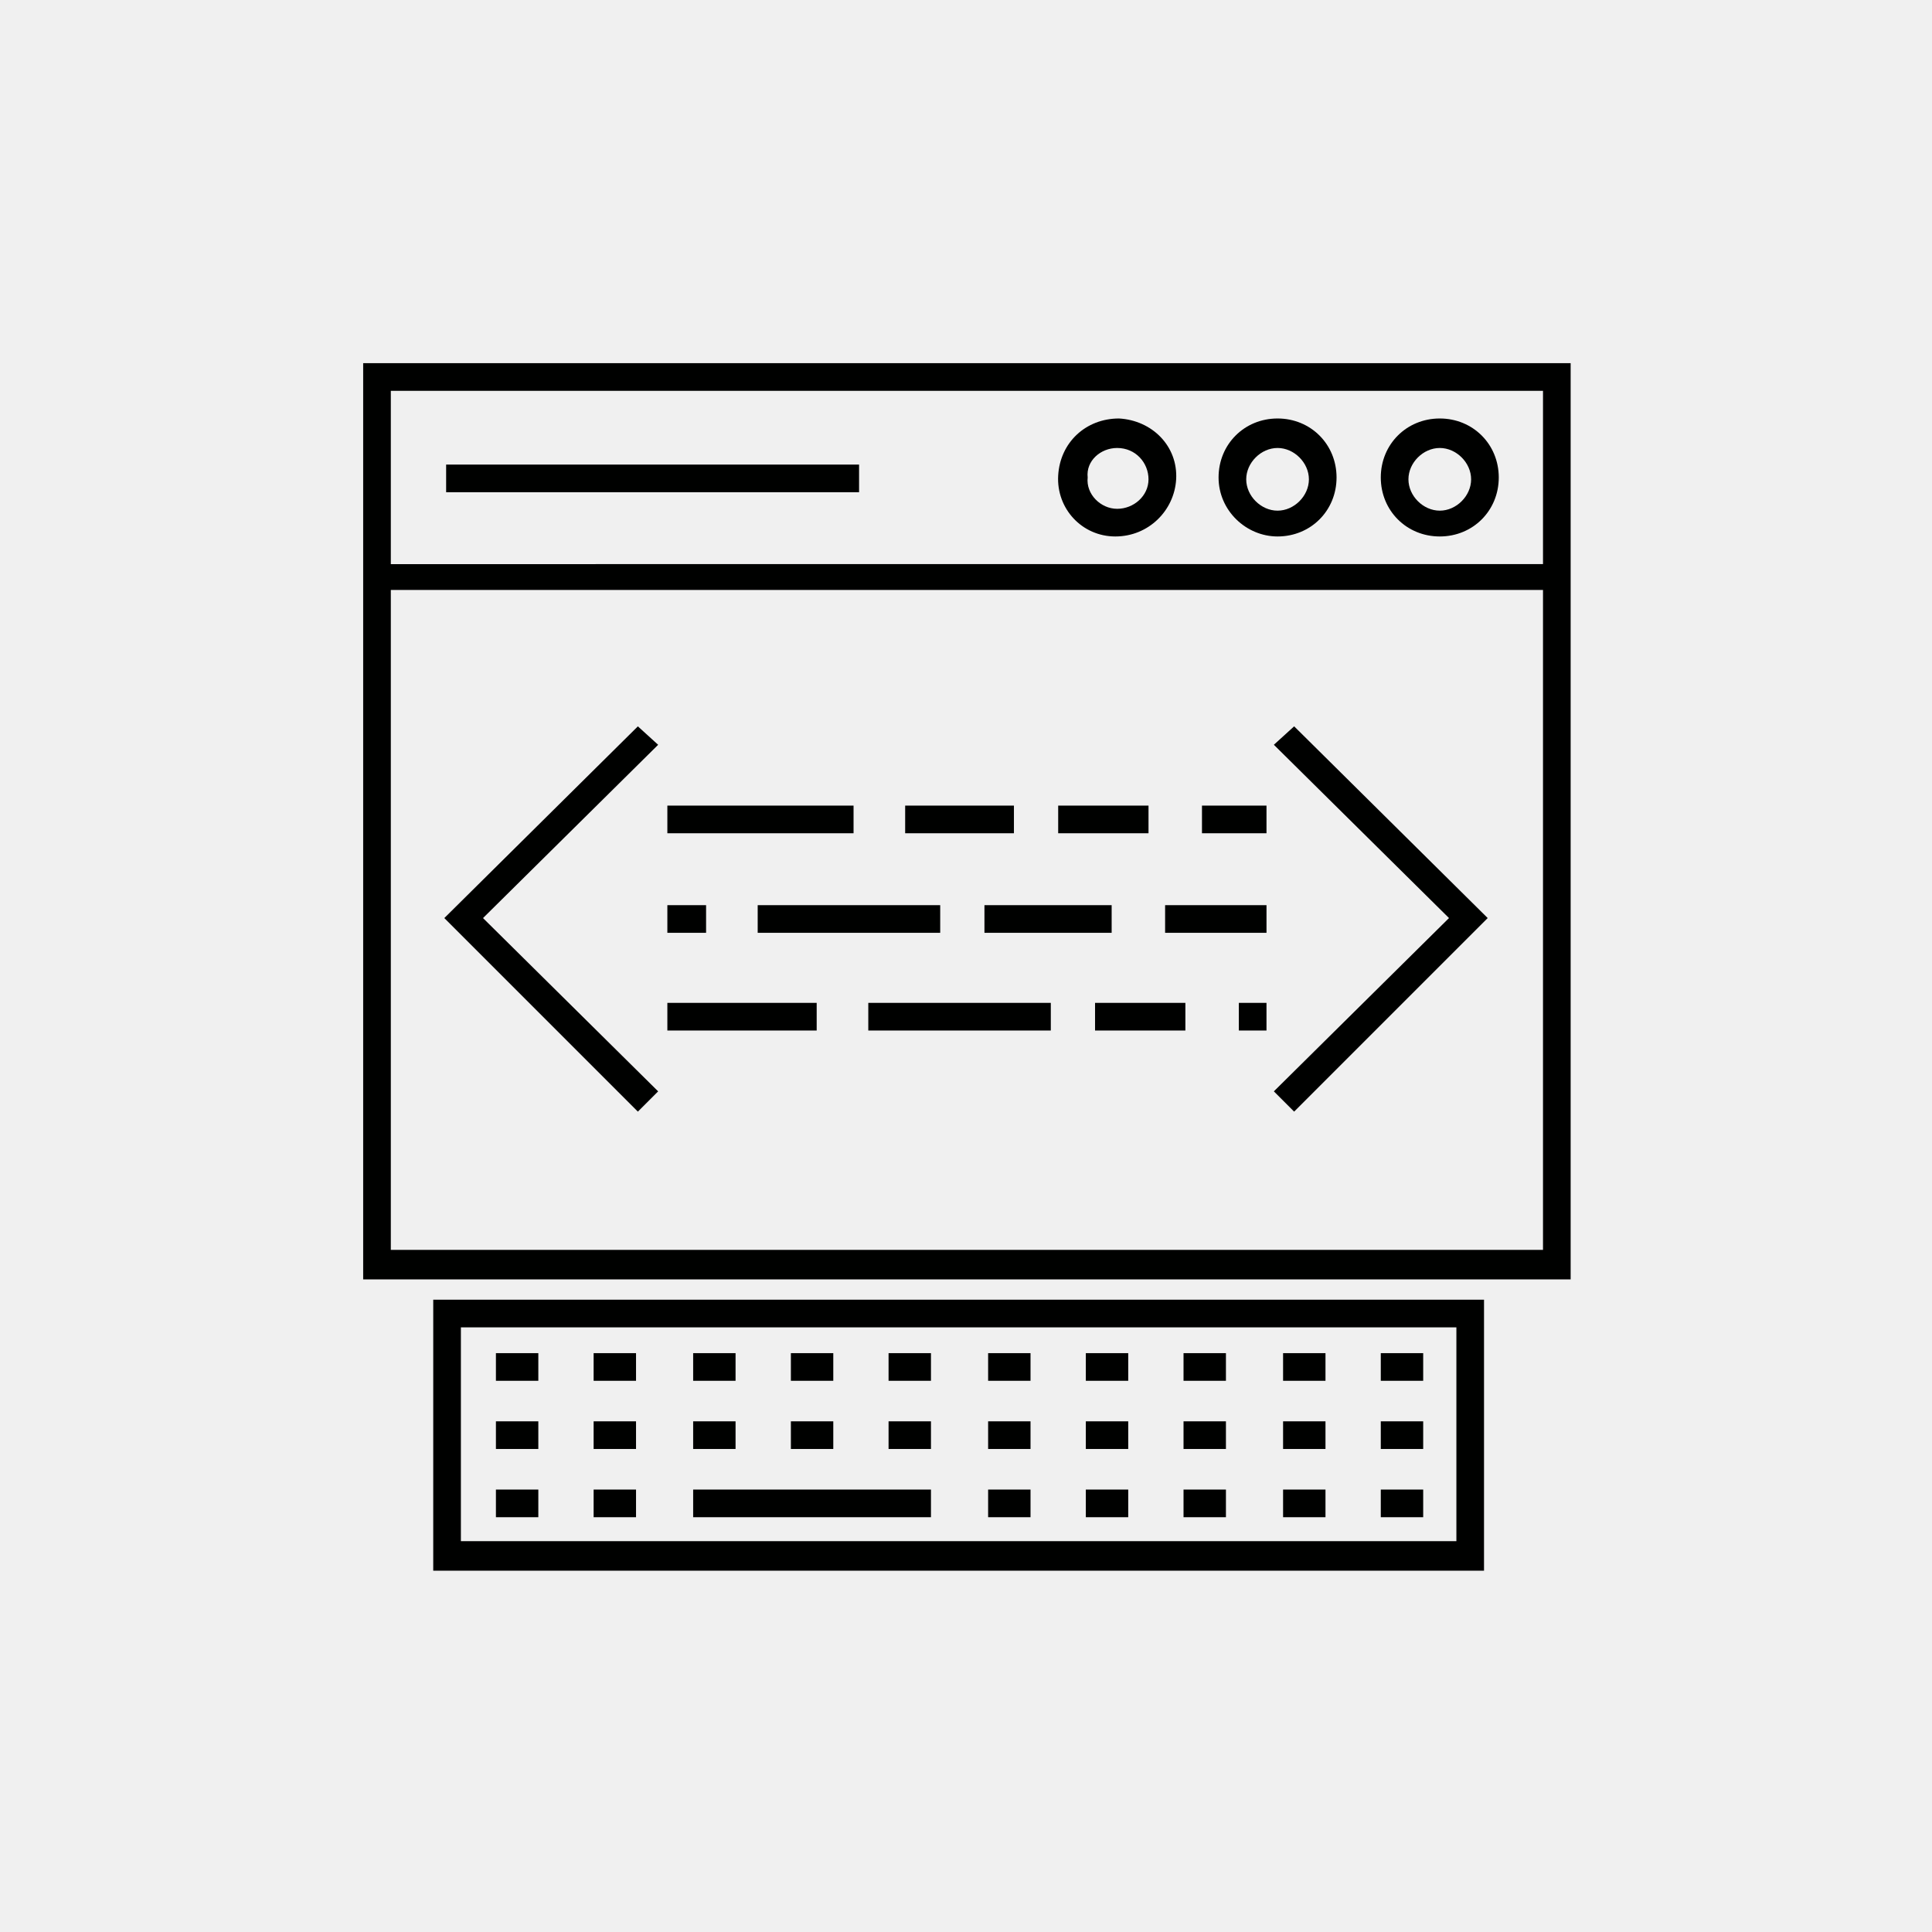
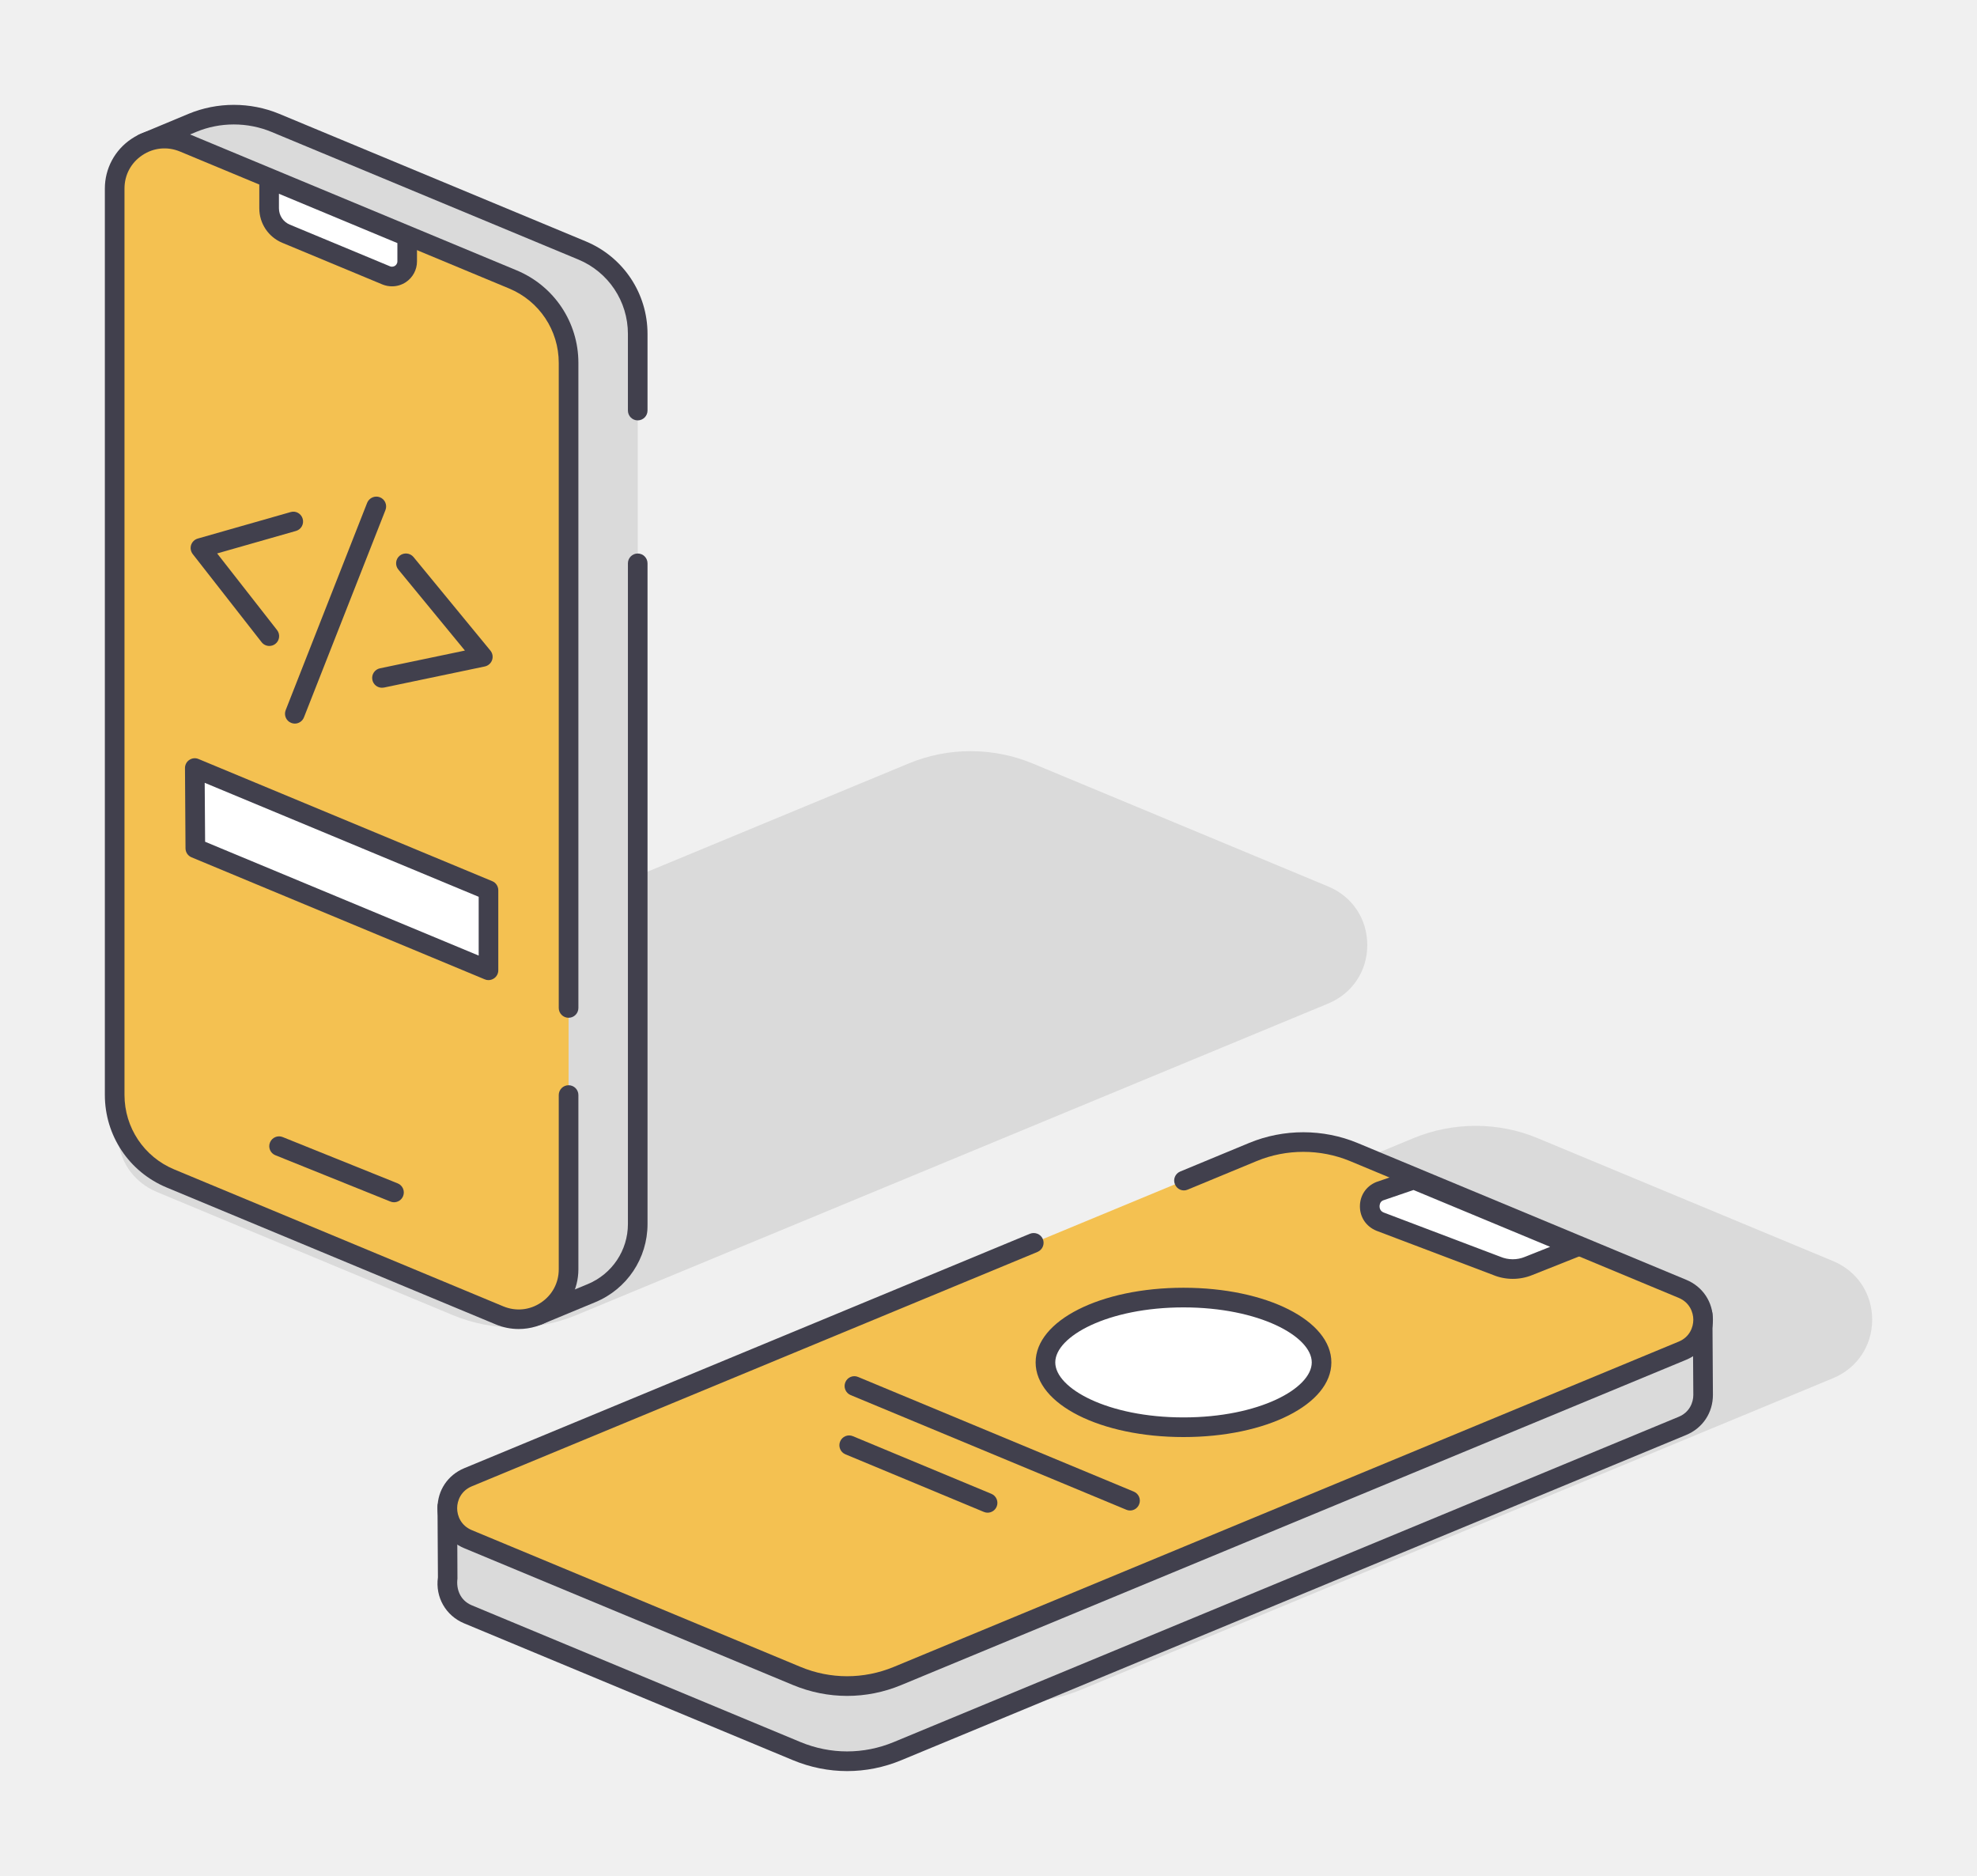
- <svg xmlns="http://www.w3.org/2000/svg" width="752pt" height="752pt" version="1.1" viewBox="0 0 752 752">
-   <g fill="#000100">
-     <path d="m141.36 141.36v356.62h469.99v-356.62zm459.23 10.762v67.449l-448.47 0.004v-67.453zm-448.47 335.1v-257.6h448.47v256.88h-448.47z" />
-     <path d="m560.41 208.81c12.914 0 22.961-10.047 22.961-22.961 0-12.914-10.047-22.961-22.961-22.961-12.914 0-22.961 10.047-22.961 22.961 0 12.914 10.047 22.961 22.961 22.961zm0-34.441c6.457 0 12.199 5.742 12.199 12.199 0 6.457-5.742 12.199-12.199 12.199-6.457-0.004-12.199-5.742-12.199-12.199 0-6.461 5.742-12.199 12.199-12.199z" />
-     <path d="m497.27 208.81c12.914 0 22.961-10.047 22.961-22.961 0-12.914-10.047-22.961-22.961-22.961s-22.961 10.047-22.961 22.961c0 12.914 10.766 22.961 22.961 22.961zm0-34.441c6.457 0 12.199 5.742 12.199 12.199 0 6.457-5.742 12.199-12.199 12.199s-12.199-5.742-12.199-12.199c0.004-6.461 5.742-12.199 12.199-12.199z" />
-     <path d="m434.12 208.81c12.914 0 22.961-10.047 23.68-22.242 0.719-12.914-9.328-22.961-22.242-23.68-12.914 0-22.961 9.328-23.68 22.242-0.719 12.918 9.328 23.68 22.242 23.68zm0.719-34.441c7.176 0 12.199 5.742 12.199 12.199 0 6.457-5.742 11.48-12.199 11.48-6.457 0-12.199-5.742-11.48-12.199-0.719-6.457 5.023-11.48 11.48-11.48z" />
-     <path d="m173.65 180.83h160.73v10.762h-160.73z" />
-     <path d="m248.28 282.72-75.34 74.625 75.34 75.344 7.894-7.894-68.168-67.449 68.168-67.449z" />
-     <path d="m495.83 289.89 68.168 67.449-68.168 67.449 7.894 7.894 75.34-75.344-75.34-74.625z" />
-     <path d="m259.76 313.57h72.473v10.762h-72.473z" />
-     <path d="m352.32 313.57h42.336v10.762h-42.336z" />
-     <path d="m411.88 313.57h35.16v10.762h-35.16z" />
-     <path d="m467.85 313.57h25.113v10.762h-25.113z" />
-     <path d="m259.76 352.32h15.07v10.762h-15.07z" />
-     <path d="m294.92 352.32h71.039v10.762h-71.039z" />
-     <path d="m383.18 352.32h49.512v10.762h-49.512z" />
-     <path d="m453.5 352.32h39.465v10.762h-39.465z" />
-     <path d="m259.76 390.35h58.121v10.762h-58.121z" />
-     <path d="m337.97 390.35h71.039v10.762h-71.039z" />
-     <path d="m426.23 390.35h35.16v10.762h-35.16z" />
-     <path d="m482.2 390.35h10.762v10.762h-10.762z" />
-     <path d="m168.63 611.36h409l0.004-105.48h-409zm10.766-94.715h387.48v83.234h-387.48z" />
-     <path d="m193.03 526.69h16.504v10.762h-16.504z" />
-     <path d="m231.06 526.69h16.504v10.762h-16.504z" />
-     <path d="m269.8 526.69h16.504v10.762h-16.504z" />
-     <path d="m307.84 526.69h16.504v10.762h-16.504z" />
-     <path d="m345.86 526.69h16.504v10.762h-16.504z" />
-     <path d="m384.61 526.69h16.504v10.762h-16.504z" />
-     <path d="m422.64 526.69h16.504v10.762h-16.504z" />
-     <path d="m460.67 526.69h16.504v10.762h-16.504z" />
-     <path d="m499.42 526.69h16.504v10.762h-16.504z" />
-     <path d="m537.45 526.69h16.504v10.762h-16.504z" />
-     <path d="m193.03 553.23h16.504v10.762h-16.504z" />
-     <path d="m231.06 553.23h16.504v10.762h-16.504z" />
-     <path d="m269.8 553.23h16.504v10.762h-16.504z" />
-     <path d="m307.84 553.23h16.504v10.762h-16.504z" />
-     <path d="m345.86 553.23h16.504v10.762h-16.504z" />
-     <path d="m384.61 553.23h16.504v10.762h-16.504z" />
-     <path d="m422.64 553.23h16.504v10.762h-16.504z" />
-     <path d="m460.67 553.23h16.504v10.762h-16.504z" />
-     <path d="m499.42 553.23h16.504v10.762h-16.504z" />
-     <path d="m537.45 553.23h16.504v10.762h-16.504z" />
-     <path d="m193.03 579.79h16.504v10.762h-16.504z" />
-     <path d="m231.06 579.79h16.504v10.762h-16.504z" />
-     <path d="m269.8 579.79h92.562v10.762h-92.562z" />
-     <path d="m384.61 579.79h16.504v10.762h-16.504z" />
-     <path d="m422.64 579.79h16.504v10.762h-16.504z" />
-     <path d="m460.67 579.79h16.504v10.762h-16.504z" />
-     <path d="m499.42 579.79h16.504v10.762h-16.504z" />
-     <path d="m537.45 579.79h16.504v10.762h-16.504z" />
+ <svg xmlns="http://www.w3.org/2000/svg" width="18.855mm" height="17.889mm" viewBox="0 0 18.855 17.889" version="1.1" id="svg8037">
+   <defs id="defs8031" />
+   <g id="layer1" transform="translate(-94.43788,-63.06327)">
+     <g id="g14298" transform="matrix(0.3527778,0,0,-0.3527778,-14.31503,120.4687)">
+       <g id="g1564" transform="translate(345.2395,137.1769)">
+         <path d="M 0,0 C 0,0.707 -0.403,1.312 -1.055,1.584 L -9.048,4.91 c -1.063,0.441 -2.282,0.444 -3.344,0.002 L -32.719,-3.51 c -0.652,-0.271 -1.057,-0.877 -1.057,-1.582 -10e-4,-0.704 0.403,-1.31 1.054,-1.582 L -24.728,-10 c 0.54,-0.225 1.107,-0.335 1.674,-0.335 0.566,0 1.131,0.11 1.67,0.333 L -1.057,-1.58 C -0.406,-1.31 0,-0.704 0,0" style="fill:#dadada;fill-opacity:1;fill-rule:nonzero;stroke:none" id="path1566" />
+       </g>
+       <g id="g1568" transform="translate(322.8244,127.1706)">
+         <path d="m 0,0 1.443,0.598 c 0.756,0.313 1.249,1.051 1.249,1.869 v 15.512 6.477 2.071 c 0,0.987 -0.594,1.877 -1.506,2.257 l -8.289,3.447 c -0.72,0.3 -1.531,0.299 -2.251,-0.002 L -10.67,31.68" style="fill:#dadada;fill-opacity:1;fill-rule:nonzero;stroke:none" id="path1570" />
+       </g>
+       <g id="g1572" transform="translate(325.5163,151.3605)">
+         <path d="m 0,0 c -0.146,0 -0.265,0.119 -0.265,0.266 v 2.071 c 0,0.883 -0.527,1.673 -1.342,2.012 l -8.289,3.447 c -0.65,0.271 -1.397,0.272 -2.047,-0.001 L -13.26,7.246 c -0.134,-0.059 -0.29,0.006 -0.347,0.142 -0.056,0.135 0.007,0.291 0.143,0.347 l 1.317,0.55 c 0.779,0.325 1.674,0.325 2.454,0.002 L -1.404,4.839 C -0.39,4.417 0.265,3.436 0.265,2.337 V 0.266 C 0.265,0.119 0.146,0 0,0" style="fill:#41404d;fill-opacity:1;fill-rule:nonzero;stroke:none" id="path1574" />
+       </g>
+       <g id="g1576" transform="translate(322.8244,126.9059)">
+         <path d="m 0,0 c -0.104,0 -0.203,0.061 -0.245,0.164 -0.056,0.135 0.008,0.29 0.143,0.347 L 1.341,1.107 C 2,1.381 2.427,2.019 2.427,2.731 v 17.86 c 0,0.146 0.118,0.265 0.265,0.265 0.146,0 0.265,-0.119 0.265,-0.265 V 2.731 C 2.957,1.803 2.403,0.974 1.544,0.618 L 0.102,0.02 C 0.068,0.006 0.034,0 0,0" style="fill:#41404d;fill-opacity:1;fill-rule:nonzero;stroke:none" id="path1578" />
+       </g>
+       <g id="g1580" transform="translate(323.6472,128.4138)">
+         <path d="m 0,0 c 0,-0.963 -0.979,-1.616 -1.868,-1.246 l -8.898,3.702 c -0.911,0.379 -1.505,1.27 -1.505,2.257 v 24.501 c 0,0.962 0.979,1.615 1.868,1.245 l 8.898,-3.702 C -0.594,26.378 0,25.488 0,24.5 Z" style="fill:#f4c151;fill-opacity:1;fill-rule:nonzero;stroke:none" id="path1582" />
+       </g>
+       <g id="g1584" transform="translate(322.2986,126.799)">
+         <path d="m 0,0 c -0.21,0 -0.421,0.041 -0.621,0.125 l -8.898,3.701 c -1.014,0.422 -1.669,1.403 -1.669,2.502 v 24.501 c 0,0.54 0.269,1.042 0.719,1.342 0.45,0.301 1.017,0.355 1.516,0.148 l 8.898,-3.702 C 0.959,28.195 1.614,27.212 1.614,26.115 V 8.678 c 0,-0.146 -0.119,-0.265 -0.265,-0.265 -0.147,0 -0.266,0.119 -0.266,0.265 v 17.437 c 0,0.883 -0.526,1.673 -1.342,2.012 l -8.898,3.702 c -0.34,0.141 -0.712,0.105 -1.018,-0.099 -0.306,-0.204 -0.482,-0.533 -0.482,-0.901 V 6.328 c 0,-0.883 0.527,-1.673 1.342,-2.013 l 8.898,-3.702 c 0.34,-0.141 0.712,-0.105 1.018,0.1 0.306,0.204 0.482,0.533 0.482,0.902 v 4.71 c 0,0.146 0.119,0.265 0.266,0.265 0.146,0 0.265,-0.119 0.265,-0.265 V 1.615 C 1.614,1.074 1.345,0.571 0.896,0.271 0.625,0.091 0.314,0 0,0" style="fill:#41404d;fill-opacity:1;fill-rule:nonzero;stroke:none" id="path1586" />
+       </g>
+       <g id="g1588" transform="translate(315.5515,157.884)">
+         <path d="m 0,0 3.732,-1.553 v -0.672 c 0,-0.292 -0.297,-0.491 -0.567,-0.379 L 0.458,-1.478 C 0.181,-1.362 0,-1.091 0,-0.791 Z" style="fill:#ffffff;fill-opacity:1;fill-rule:nonzero;stroke:none" id="path1590" />
+       </g>
+       <g id="g1592" transform="translate(315.8171,157.486)">
+         <path d="M 0,0 V -0.393 C 0,-0.587 0.115,-0.76 0.294,-0.834 L 3.001,-1.96 c 0.062,-0.027 0.116,0 0.136,0.013 0.019,0.012 0.065,0.051 0.065,0.12 v 0.494 z m 3.057,-2.502 c -0.088,0 -0.176,0.017 -0.26,0.051 L 0.09,-1.325 c -0.377,0.158 -0.621,0.523 -0.621,0.932 v 0.791 c 0,0.088 0.045,0.171 0.118,0.221 0.074,0.048 0.168,0.057 0.249,0.024 L 3.569,-0.91 C 3.668,-0.952 3.732,-1.048 3.732,-1.155 V -1.827 C 3.732,-2.053 3.62,-2.263 3.431,-2.389 3.318,-2.464 3.188,-2.502 3.057,-2.502" style="fill:#41404d;fill-opacity:1;fill-rule:nonzero;stroke:none" id="path1594" />
+       </g>
+       <g id="g1596" transform="translate(318.9275,130.2253)">
+         <path d="m 0,0 c -0.033,0 -0.067,0.006 -0.099,0.02 l -3.107,1.251 c -0.136,0.053 -0.202,0.208 -0.147,0.344 0.054,0.136 0.211,0.203 0.345,0.147 L 0.099,0.511 C 0.235,0.457 0.301,0.302 0.246,0.166 0.205,0.063 0.105,0 0,0" style="fill:#41404d;fill-opacity:1;fill-rule:nonzero;stroke:none" id="path1598" />
+       </g>
+       <g id="g1600" transform="translate(315.5573,145.2629)">
+         <path d="m 0,0 c -0.079,0 -0.157,0.035 -0.209,0.102 l -1.862,2.382 c -0.054,0.07 -0.071,0.162 -0.044,0.246 0.028,0.083 0.095,0.149 0.18,0.173 l 2.51,0.716 C 0.714,3.662 0.862,3.578 0.902,3.437 0.942,3.295 0.861,3.149 0.72,3.109 L -1.411,2.501 0.209,0.429 C 0.299,0.313 0.279,0.146 0.163,0.056 0.115,0.019 0.058,0 0,0" style="fill:#41404d;fill-opacity:1;fill-rule:nonzero;stroke:none" id="path1602" />
+       </g>
+       <g id="g1604" transform="translate(316.2458,143.1642)">
+         <path d="M 0,0 C -0.032,0 -0.065,0.006 -0.097,0.019 -0.233,0.072 -0.3,0.226 -0.247,0.363 L 1.956,5.968 C 2.011,6.103 2.165,6.171 2.3,6.118 2.437,6.065 2.504,5.91 2.451,5.773 L 0.247,0.168 C 0.206,0.064 0.106,0 0,0" style="fill:#41404d;fill-opacity:1;fill-rule:nonzero;stroke:none" id="path1606" />
+       </g>
+       <g id="g1608" transform="translate(318.6018,144.1335)">
+         <path d="m 0,0 c -0.123,0 -0.233,0.086 -0.259,0.211 -0.03,0.143 0.062,0.284 0.205,0.314 l 2.297,0.48 -1.8,2.19 C 0.35,3.309 0.366,3.476 0.479,3.569 0.592,3.661 0.759,3.646 0.853,3.533 L 2.932,1.004 C 2.991,0.932 3.008,0.835 2.977,0.747 2.946,0.66 2.872,0.595 2.781,0.575 L 0.055,0.005 C 0.037,0.002 0.019,0 0,0" style="fill:#41404d;fill-opacity:1;fill-rule:nonzero;stroke:none" id="path1610" />
+       </g>
+       <g id="g1612" transform="translate(313.5417,141.9626)">
+         <path d="M 0,0 7.94,-3.303 V -5.467 L 0.015,-2.169 Z" style="fill:#ffffff;fill-opacity:1;fill-rule:nonzero;stroke:none" id="path1614" />
+       </g>
+       <g id="g1616" transform="translate(313.821,139.9704)">
+         <path d="m 0,0 7.396,-3.077 v 1.589 l -7.407,3.081 z m 7.661,-3.74 c -0.035,0 -0.069,0.006 -0.102,0.021 l -7.925,3.298 c -0.098,0.04 -0.163,0.135 -0.164,0.242 L -0.544,1.99 c -0.001,0.089 0.043,0.173 0.116,0.221 0.075,0.051 0.168,0.061 0.251,0.025 l 7.94,-3.302 c 0.099,-0.04 0.163,-0.138 0.163,-0.245 v -2.164 c 0,-0.089 -0.044,-0.171 -0.118,-0.22 C 7.764,-3.724 7.713,-3.74 7.661,-3.74" style="fill:#41404d;fill-opacity:1;fill-rule:nonzero;stroke:none" id="path1618" />
+       </g>
+       <g id="g1620" transform="translate(357.8342,128.6349)">
+         <path d="m 0,0 -7.994,3.325 c -1.06,0.442 -2.278,0.44 -3.343,0.002 l -20.328,-8.422 c -0.651,-0.271 -1.056,-0.877 -1.057,-1.582 0,-0.704 0.404,-1.311 1.055,-1.582 l 7.993,-3.326 c 0.54,-0.224 1.107,-0.337 1.674,-0.337 0.565,0 1.131,0.113 1.67,0.336 l 20.328,8.421 c 0.651,0.27 1.056,0.876 1.057,1.58 C 1.055,-0.878 0.651,-0.272 0,0" style="fill:#dadada;fill-opacity:1;fill-rule:nonzero;stroke:none" id="path1622" />
+       </g>
+       <g id="g1624" transform="translate(320.3694,122.0026)">
+         <path d="m 0,0 0.009,-1.953 c -0.052,-0.38 0.131,-0.789 0.549,-0.963 l 8.886,-3.697 c 0.872,-0.363 1.853,-0.364 2.725,-0.002 l 21.222,8.793 c 0.372,0.154 0.558,0.495 0.559,0.836 l -0.013,2.173" style="fill:#dadada;fill-opacity:1;fill-rule:nonzero;stroke:none" id="path1626" />
+       </g>
+       <g id="g1628" transform="translate(331.1779,114.8493)">
+         <path d="m 0,0 c -0.497,0 -0.994,0.099 -1.466,0.295 l -8.887,3.698 c -0.498,0.207 -0.784,0.707 -0.71,1.243 l -0.011,1.916 c 0,0.146 0.118,0.265 0.264,0.266 h 0.001 c 0.146,0 0.265,-0.118 0.266,-0.264 l 0.008,-1.953 c -0.036,-0.282 0.071,-0.587 0.386,-0.719 L -1.262,0.785 C -0.45,0.448 0.446,0.447 1.259,0.784 l 21.222,8.793 c 0.291,0.12 0.395,0.384 0.395,0.59 l -0.014,2.171 c -10e-4,0.147 0.117,0.266 0.263,0.268 h 0.002 c 0.147,0 0.265,-0.118 0.266,-0.264 l 0.013,-2.173 c 0,-0.483 -0.276,-0.898 -0.722,-1.083 L 1.462,0.293 C 0.99,0.097 0.495,0 0,0" style="fill:#41404d;fill-opacity:1;fill-rule:nonzero;stroke:none" id="path1630" />
+       </g>
+       <g id="g1632" transform="translate(344.8747,131.5822)">
+         <path d="M 0,0 8.887,-3.697 C 9.631,-4.007 9.63,-5.061 8.886,-5.37 l -21.222,-8.793 c -0.872,-0.361 -1.853,-0.36 -2.725,0.003 l -8.887,3.697 c -0.744,0.31 -0.743,1.364 0.001,1.672 L -2.725,0.002 C -1.853,0.363 -0.872,0.363 0,0" style="fill:#f4c151;fill-opacity:1;fill-rule:nonzero;stroke:none" id="path1634" />
+       </g>
+       <g id="g1636" transform="translate(331.1779,116.8815)">
+         <path d="m 0,0 c -0.497,0 -0.994,0.099 -1.466,0.295 l -8.887,3.698 c -0.445,0.185 -0.721,0.6 -0.721,1.082 0,0.482 0.278,0.895 0.722,1.08 L 4.943,12.493 C 5.077,12.546 5.234,12.485 5.291,12.349 5.347,12.213 5.282,12.059 5.146,12.001 L -10.148,5.665 c -0.291,-0.121 -0.395,-0.384 -0.395,-0.591 -0.001,-0.206 0.103,-0.47 0.394,-0.592 L -1.262,0.785 C -0.45,0.447 0.446,0.448 1.259,0.783 l 21.222,8.794 c 0.291,0.12 0.395,0.384 0.395,0.59 0,0.207 -0.104,0.471 -0.394,0.592 l -8.887,3.698 c -0.801,0.332 -1.72,0.333 -2.522,10e-4 L 9.208,13.686 c -0.134,-0.06 -0.291,0.006 -0.346,0.143 -0.057,0.135 0.007,0.29 0.143,0.346 l 1.865,0.773 c 0.933,0.386 1.999,0.384 2.928,-0.002 l 8.887,-3.698 c 0.446,-0.185 0.721,-0.599 0.721,-1.081 0,-0.481 -0.276,-0.896 -0.722,-1.081 L 1.462,0.293 C 0.99,0.097 0.495,0 0,0" style="fill:#41404d;fill-opacity:1;fill-rule:nonzero;stroke:none" id="path1638" />
+       </g>
+       <g id="g1640" transform="translate(346.4992,130.841)">
+         <path d="M 0,0 4.388,-1.826 3.101,-2.337 C 2.826,-2.451 2.517,-2.451 2.242,-2.336 l -3.161,1.199 c -0.366,0.152 -0.366,0.671 0.001,0.823 z" style="fill:#ffffff;fill-opacity:1;fill-rule:nonzero;stroke:none" id="path1642" />
+       </g>
+       <g id="g1644" transform="translate(346.4895,130.5568)">
+         <path d="m 0,0 -0.823,-0.281 c -0.085,-0.036 -0.095,-0.125 -0.095,-0.161 0,-0.036 0.01,-0.125 0.11,-0.166 l 3.155,-1.196 c 0.214,-0.09 0.452,-0.091 0.663,-0.004 l 0.684,0.272 z m 2.683,-2.402 c -0.181,0 -0.364,0.035 -0.533,0.106 l -3.154,1.195 c -0.278,0.115 -0.445,0.366 -0.445,0.659 0,0.293 0.168,0.545 0.439,0.656 l 0.933,0.321 c 0.061,0.02 0.128,0.019 0.188,-0.007 L 4.5,-1.296 C 4.599,-1.338 4.665,-1.436 4.664,-1.543 4.663,-1.651 4.596,-1.748 4.497,-1.788 L 3.208,-2.3 C 3.042,-2.368 2.862,-2.402 2.683,-2.402" style="fill:#41404d;fill-opacity:1;fill-rule:nonzero;stroke:none" id="path1646" />
+       </g>
+       <g id="g1648" transform="translate(338.8264,121.8932)">
+         <path d="M 0,0 C -0.035,0 -0.069,0.006 -0.102,0.021 L -7.554,3.12 c -0.135,0.056 -0.199,0.212 -0.143,0.346 0.056,0.137 0.212,0.202 0.347,0.143 L 0.102,0.51 C 0.237,0.454 0.301,0.298 0.244,0.164 0.202,0.061 0.104,0 0,0" style="fill:#41404d;fill-opacity:1;fill-rule:nonzero;stroke:none" id="path1650" />
+       </g>
+       <g id="g1652" transform="translate(334.9753,121.8342)">
+         <path d="M 0,0 C -0.034,0 -0.068,0.006 -0.102,0.021 L -3.844,1.578 C -3.979,1.634 -4.043,1.79 -3.987,1.924 -3.931,2.06 -3.776,2.126 -3.64,2.067 L 0.102,0.51 C 0.237,0.454 0.301,0.298 0.245,0.164 0.202,0.061 0.104,0 0,0" style="fill:#41404d;fill-opacity:1;fill-rule:nonzero;stroke:none" id="path1654" />
+       </g>
+       <g id="g1656" transform="translate(344.0041,125.8967)">
+         <path d="m 0,0 c 0,-0.968 -1.671,-1.753 -3.732,-1.753 -2.062,0 -3.733,0.785 -3.733,1.753 0,0.968 1.671,1.752 3.733,1.752 C -1.671,1.752 0,0.968 0,0" style="fill:#ffffff;fill-opacity:1;fill-rule:nonzero;stroke:none" id="path1658" />
+       </g>
+       <g id="g1660" transform="translate(340.2717,127.3835)">
+         <path d="m 0,0 c -2.043,0 -3.467,-0.783 -3.467,-1.487 0,-0.704 1.424,-1.487 3.467,-1.487 2.042,0 3.467,0.783 3.467,1.487 C 3.467,-0.783 2.042,0 0,0 m 0,-3.505 c -2.241,0 -3.998,0.886 -3.998,2.018 0,1.132 1.757,2.018 3.998,2.018 2.242,0 3.997,-0.886 3.997,-2.018 0,-1.132 -1.755,-2.018 -3.997,-2.018" style="fill:#41404d;fill-opacity:1;fill-rule:nonzero;stroke:none" id="path1662" />
+       </g>
+     </g>
  </g>
</svg>
